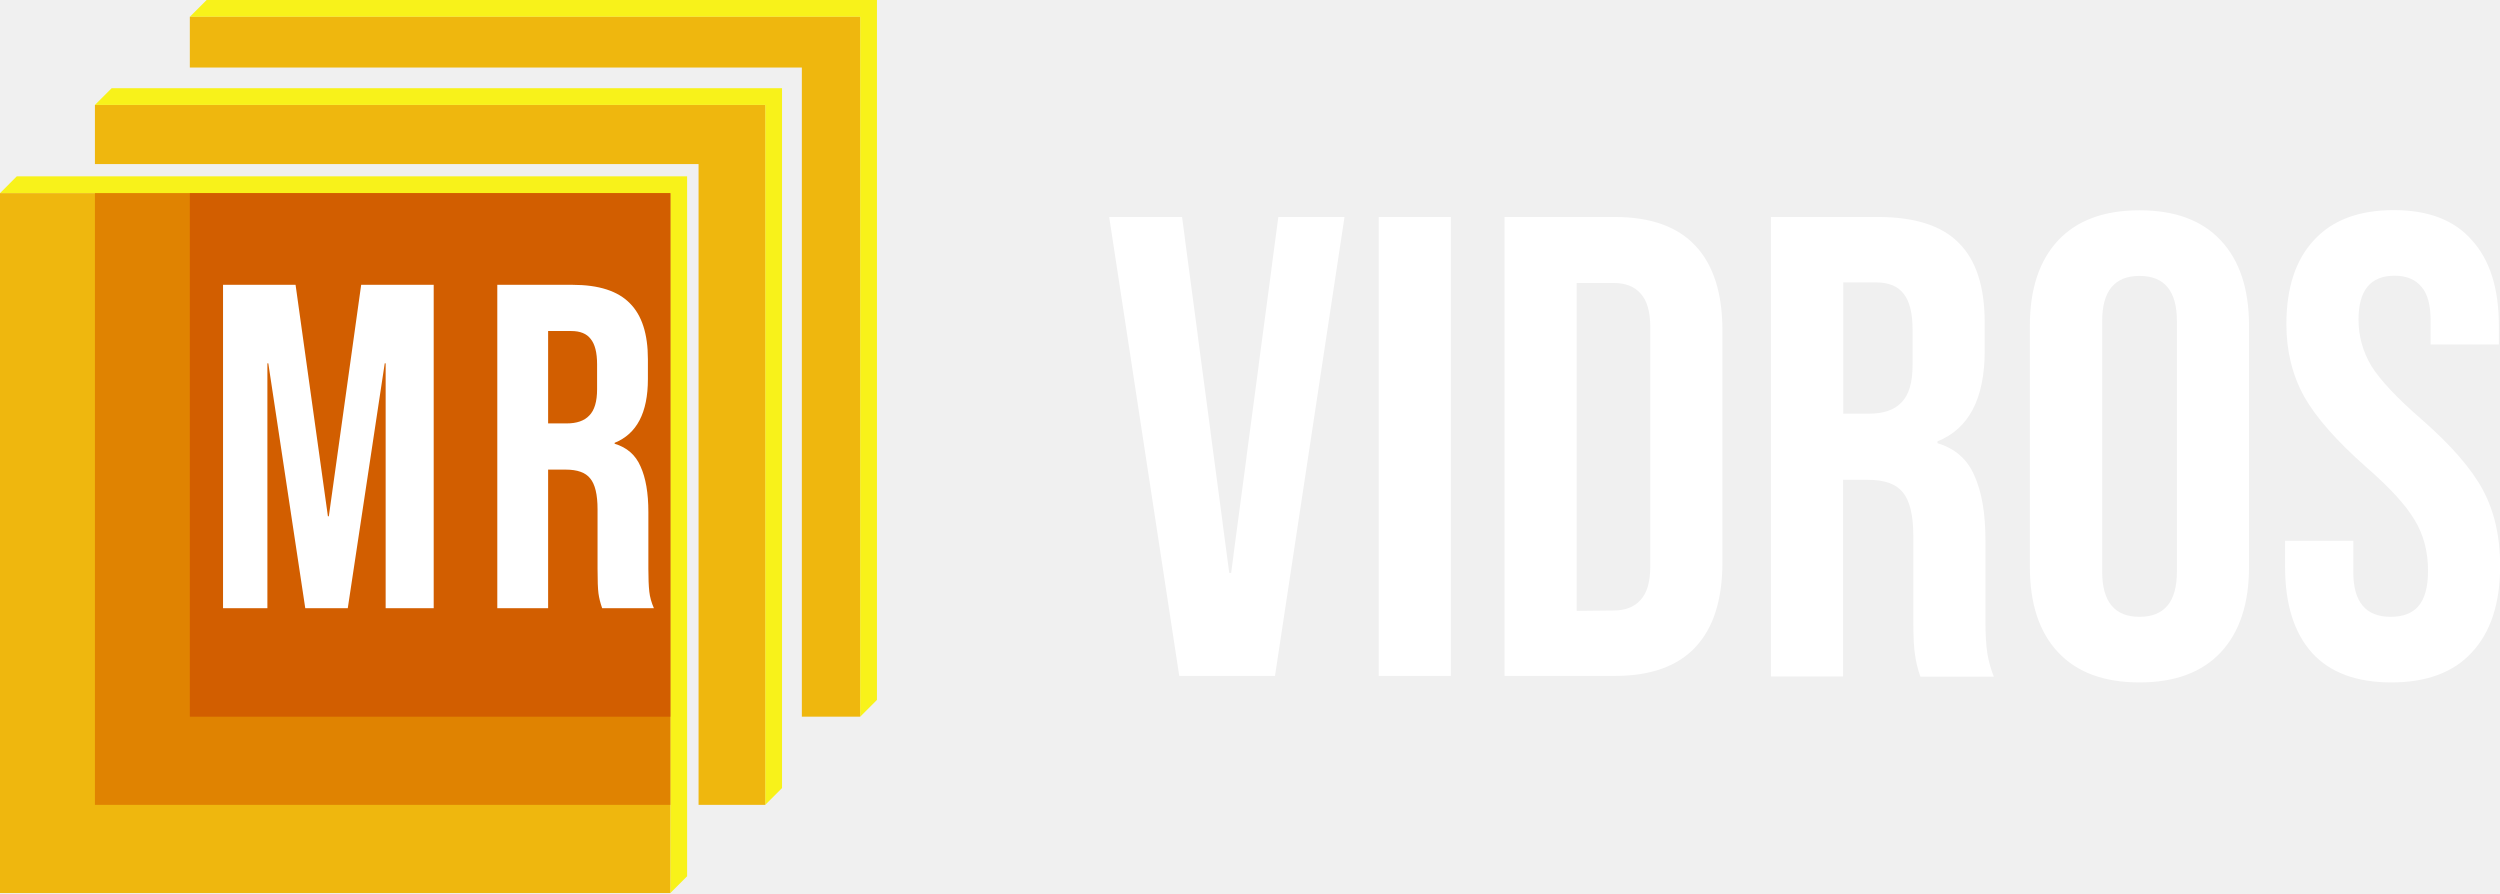
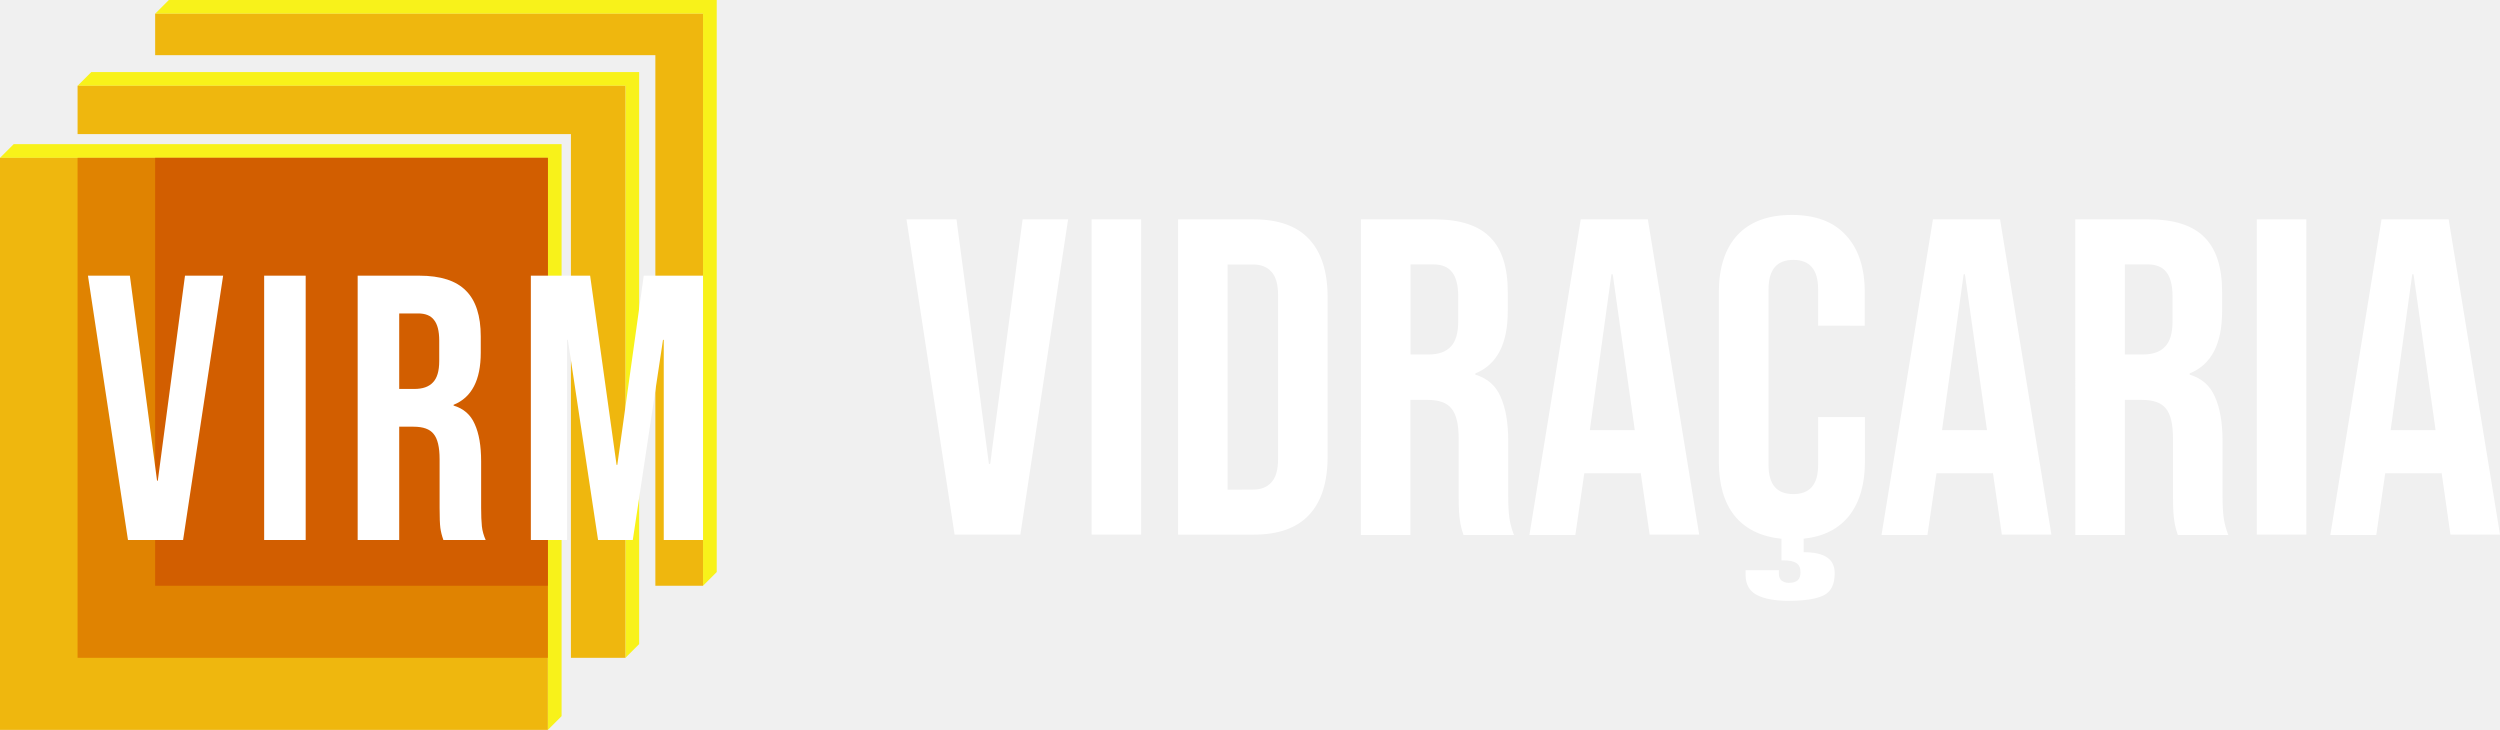
- <svg xmlns="http://www.w3.org/2000/svg" width="630.651mm" height="225.278mm" viewBox="0 0 630.651 225.278" version="1.1" id="svg1" xml:space="preserve">
+ <svg xmlns="http://www.w3.org/2000/svg" width="771.621mm" height="225.278mm" viewBox="0 0 771.621 225.278" version="1.1" id="svg1" xml:space="preserve">
  <defs id="defs1" />
-   <g id="layer1" transform="translate(-11498.796,-751.0072)">
-     <path d="m 2873.98,4179.83 h 0.392 l 0.254,1.915 h 0.01 l 0.254,-1.915 h 0.356 l -0.374,2.469 h -0.515 z m 1.45,0 h 0.388 v 2.469 h -0.388 z m 0.677,0 h 0.593 q 0.289,0 0.434,0.155 0.145,0.155 0.145,0.455 v 1.249 q 0,0.3 -0.145,0.455 -0.145,0.155 -0.434,0.155 h -0.593 z m 0.586,2.117 q 0.095,0 0.145,-0.056 0.053,-0.056 0.053,-0.183 v -1.284 q 0,-0.127 -0.053,-0.183 -0.049,-0.056 -0.145,-0.056 h -0.198 v 1.764 z m 0.847,-2.117 h 0.575 q 0.3,0 0.437,0.141 0.138,0.138 0.138,0.427 v 0.152 q 0,0.385 -0.254,0.487 v 0.01 q 0.141,0.042 0.198,0.173 0.06,0.131 0.06,0.349 v 0.434 q 0,0.106 0.01,0.173 0.01,0.063 0.035,0.127 h -0.395 q -0.021,-0.06 -0.028,-0.113 -0.01,-0.053 -0.01,-0.191 v -0.452 q 0,-0.169 -0.057,-0.236 -0.053,-0.067 -0.187,-0.067 h -0.134 v 1.058 h -0.388 z m 0.529,1.058 q 0.116,0 0.173,-0.06 0.06,-0.06 0.06,-0.201 v -0.191 q 0,-0.134 -0.049,-0.194 -0.046,-0.06 -0.148,-0.06 h -0.176 v 0.706 z m 1.454,1.446 q -0.286,0 -0.438,-0.162 -0.152,-0.162 -0.152,-0.459 v -1.298 q 0,-0.296 0.152,-0.459 0.152,-0.162 0.438,-0.162 0.286,0 0.437,0.162 0.152,0.162 0.152,0.459 v 1.298 q 0,0.296 -0.152,0.459 -0.152,0.162 -0.437,0.162 z m 0,-0.353 q 0.201,0 0.201,-0.243 v -1.348 q 0,-0.243 -0.201,-0.243 -0.201,0 -0.201,0.243 v 1.348 q 0,0.243 0.201,0.243 z m 1.355,0.353 q -0.282,0 -0.427,-0.159 -0.145,-0.162 -0.145,-0.462 v -0.141 h 0.367 v 0.169 q 0,0.24 0.201,0.24 0.099,0 0.148,-0.056 0.053,-0.06 0.053,-0.191 0,-0.155 -0.071,-0.272 -0.07,-0.12 -0.261,-0.286 -0.24,-0.212 -0.335,-0.381 -0.095,-0.173 -0.095,-0.388 0,-0.293 0.148,-0.452 0.148,-0.162 0.43,-0.162 0.279,0 0.42,0.162 0.145,0.159 0.145,0.459 v 0.102 h -0.367 v -0.127 q 0,-0.127 -0.049,-0.183 -0.049,-0.06 -0.145,-0.06 -0.194,0 -0.194,0.236 0,0.134 0.07,0.251 0.074,0.116 0.265,0.282 0.243,0.212 0.335,0.385 0.092,0.173 0.092,0.406 0,0.303 -0.152,0.466 -0.148,0.162 -0.434,0.162 z" id="text578" style="font-size:3.528px;line-height:1;font-family:'Bebas Neue';-inkscape-font-specification:'Bebas Neue';letter-spacing:0px;word-spacing:0px;white-space:pre;inline-size:28.904;fill:#ffffff;stroke-width:0.5;stroke-linecap:square;stroke-linejoin:round;stroke-miterlimit:20" transform="matrix(46.89131,0,0,46.89131,-122986.09,-195191.97)" aria-label="VIdros" />
-     <g id="g627" transform="matrix(4.289972,0,0,4.289972,2386.955,-8621.97)">
-       <rect style="mix-blend-mode:normal;fill:#efb70e;fill-opacity:1;stroke-width:0.233;stroke-linecap:round;stroke-linejoin:round;stroke-miterlimit:20;stroke-opacity:0.435" id="rect578" width="39.418" height="41.156" x="2123.986" y="2196.214" />
-       <path style="mix-blend-mode:hard-light;fill:#c0940e;fill-opacity:1;stroke-width:0.233;stroke-linecap:round;stroke-linejoin:round;stroke-miterlimit:20;stroke-opacity:0.435" d="m 2124.973,2195.227 -0.986,0.987 h 39.417 v 41.156 l 0.986,-0.987 v -41.156 z" id="path608" />
-       <rect style="mix-blend-mode:normal;fill:#e08301;fill-opacity:1;stroke-width:0.233;stroke-linecap:round;stroke-linejoin:round;stroke-miterlimit:20;stroke-opacity:0.435" id="rect608" width="33.836" height="35.971" x="2129.568" y="2196.214" />
-       <rect style="mix-blend-mode:normal;fill:#d25e00;fill-opacity:1;stroke-width:0.197;stroke-linecap:round;stroke-linejoin:round;stroke-miterlimit:20;stroke-opacity:0.435" id="rect609" width="28.255" height="30.787" x="2135.149" y="2196.214" />
-       <path id="path609" style="mix-blend-mode:normal;fill:#efb70e;fill-opacity:1;stroke-width:0.233;stroke-linecap:round;stroke-linejoin:round;stroke-miterlimit:20;stroke-opacity:0.435" d="m 2129.568,2191.029 v 3.476 h 35.495 v 37.68 h 3.923 v -41.156 z" />
-       <path style="mix-blend-mode:hard-light;fill:#c0940e;fill-opacity:1;stroke-width:0.233;stroke-linecap:round;stroke-linejoin:round;stroke-miterlimit:20;stroke-opacity:0.435" d="m 2130.554,2190.042 -0.987,0.987 h 39.418 v 41.156 l 0.986,-0.987 v -41.156 z" id="path610" />
-       <path id="path612" style="mix-blend-mode:normal;fill:#efb70e;fill-opacity:1;stroke-width:0.233;stroke-linecap:round;stroke-linejoin:round;stroke-miterlimit:20;stroke-opacity:0.435" d="m 2135.149,2185.844 v 2.983 h 35.988 v 38.174 h 3.429 v -41.156 z" />
-       <path style="mix-blend-mode:hard-light;fill:#c0940e;fill-opacity:1;stroke-width:0.233;stroke-linecap:round;stroke-linejoin:round;stroke-miterlimit:20;stroke-opacity:0.435" d="m 2136.135,2184.858 -0.986,0.987 h 39.418 v 41.156 l 0.986,-0.987 v -41.156 z" id="path617" />
-     </g>
-     <path d="m 11555.059,822.857 h 18.297 l 8.158,58.386 h 0.233 l 8.158,-58.386 h 18.296 v 81.577 h -12.12 v -61.766 h -0.233 l -9.323,61.766 h -10.722 l -9.323,-61.766 h -0.233 v 61.766 h -11.188 z m 69.185,0 h 18.996 q 9.906,0 14.451,4.662 4.545,4.545 4.545,14.101 v 5.011 q 0,12.703 -8.391,16.082 v 0.233 q 4.662,1.398 6.527,5.71 1.981,4.312 1.981,11.537 v 14.334 q 0,3.496 0.233,5.71 0.233,2.098 1.165,4.195 h -13.052 q -0.699,-1.981 -0.932,-3.729 -0.234,-1.748 -0.234,-6.293 v -14.917 q 0,-5.594 -1.864,-7.808 -1.748,-2.214 -6.177,-2.214 h -4.428 v 34.962 h -12.82 z m 17.481,34.962 q 3.846,0 5.711,-1.981 1.981,-1.981 1.981,-6.643 v -6.293 q 0,-4.428 -1.632,-6.41 -1.515,-1.981 -4.894,-1.981 h -5.827 v 23.308 z" id="text627" style="font-size:116.539px;line-height:1;font-family:'Bebas Neue';-inkscape-font-specification:'Bebas Neue';text-align:center;letter-spacing:6.487px;word-spacing:0px;text-anchor:middle;fill:#ffffff;stroke-width:8.259;stroke-linecap:round;stroke-linejoin:round;stroke-miterlimit:20;stroke-opacity:0.198" aria-label="mr" />
+   <g id="layer1" transform="translate(-11498.795,-367.9048)">
+     <path style="font-size:3.528px;line-height:1;font-family:'Bebas Neue';-inkscape-font-specification:'Bebas Neue';letter-spacing:0px;word-spacing:0px;white-space:pre;inline-size:28.904;fill:#ffffff;stroke-width:19.703;stroke-linecap:square;stroke-linejoin:round;stroke-miterlimit:20" d="m 11778.58,435.609 h 15.432 l 10.009,75.482 h 0.394 l 10.009,-75.482 h 14.04 l -14.738,97.309 h -20.294 z m 57.139,0 h 15.289 v 97.309 h -15.289 z m 26.689,0 h 23.352 q 11.4,0 17.102,6.116 5.698,6.116 5.698,17.934 v 49.21 q 0,11.818 -5.698,17.934 -5.702,6.116 -17.102,6.116 h -23.352 z m 23.076,83.406 q 3.744,0 5.698,-2.207 2.089,-2.207 2.089,-7.231 v -50.601 q 0,-5.005 -2.089,-7.227 -1.931,-2.207 -5.698,-2.207 h -7.786 v 69.508 z m 33.365,-83.406 h 22.658 q 11.818,0 17.237,5.56 5.422,5.422 5.422,16.818 v 5.978 q 0,15.155 -10.009,19.187 v 0.394 q 5.56,1.655 7.786,6.813 2.365,5.142 2.365,13.761 v 17.098 q 0,4.173 0.394,6.813 0.394,2.483 1.379,5.005 h -15.569 q -0.828,-2.364 -1.104,-4.449 -0.394,-2.088 -0.394,-7.507 v -17.792 q 0,-6.675 -2.246,-9.316 -2.088,-2.64 -7.365,-2.64 h -5.284 v 41.703 h -15.29 z m 20.85,41.703 q 4.587,0 6.813,-2.364 2.364,-2.364 2.364,-7.925 v -7.507 q 0,-5.28 -1.931,-7.645 -1.812,-2.364 -5.84,-2.364 h -6.951 v 27.805 z m 46.987,-41.703 h 20.716 l 15.845,97.309 h -15.29 l -2.797,-19.325 v 0.394 h -17.378 l -2.759,19.045 h -14.178 z m 16.685,65.059 -6.814,-48.103 h -0.394 l -6.671,48.103 z m 56.578,-32.254 v -11.258 q 0,-9.036 -7.648,-9.036 -7.645,0 -7.645,9.036 v 54.352 q 0,8.898 7.645,8.898 7.648,0 7.648,-8.898 v -14.872 h 14.454 v 13.761 q 0,10.427 -4.862,16.68 -4.867,6.12 -14.04,7.093 v 4.169 q 4.724,0 7.089,1.537 2.482,1.537 2.482,5.005 0,5.142 -3.468,6.813 -3.467,1.655 -10.706,1.655 -6.392,0 -9.867,-1.813 -3.468,-1.813 -3.468,-6.254 v -1.379 h 10.285 v 1.103 q 0,1.379 0.827,2.088 0.986,0.709 2.207,0.709 1.931,0 2.798,-0.828 0.827,-0.709 0.827,-2.522 0,-1.931 -1.261,-2.758 -1.26,-0.828 -3.901,-0.828 h -0.709 v -6.671 q -9.453,-0.985 -14.458,-7.093 -4.867,-6.116 -4.867,-16.68 v -52.268 q 0,-11.4 5.702,-17.658 5.836,-6.254 16.819,-6.254 10.982,0 16.684,6.254 5.836,6.258 5.836,17.658 v 10.285 z m 35.446,-32.805 h 20.716 l 15.845,97.309 h -15.29 l -2.798,-19.325 v 0.394 h -17.374 l -2.797,19.045 h -14.179 z m 16.684,65.059 -6.813,-48.103 h -0.394 l -6.675,48.103 z m 27.246,-65.059 h 22.658 q 11.818,0 17.24,5.56 5.422,5.422 5.422,16.818 v 5.978 q 0,15.155 -10.009,19.187 v 0.394 q 5.56,1.655 7.783,6.813 2.364,5.142 2.364,13.761 v 17.098 q 0,4.173 0.394,6.813 0.394,2.483 1.379,5.005 h -15.569 q -0.827,-2.364 -1.103,-4.449 -0.394,-2.088 -0.394,-7.507 v -17.792 q 0,-6.675 -2.207,-9.316 -2.089,-2.64 -7.369,-2.64 h -5.28 v 41.703 h -15.294 z m 20.853,41.703 q 4.587,0 6.809,-2.364 2.365,-2.364 2.365,-7.925 v -7.507 q 0,-5.28 -1.931,-7.645 -1.813,-2.364 -5.836,-2.364 h -6.951 v 27.805 z m 35.17,-41.703 h 15.293 v 97.309 h -15.293 z m 38.507,0 h 20.712 l 15.849,97.309 h -15.294 l -2.758,-19.325 v 0.394 h -17.378 l -2.758,19.045 h -14.183 z m 16.681,65.059 -6.81,-48.103 h -0.394 l -6.671,48.103 z" id="text5" aria-label="Vidraçaria" />
+     <path id="rect27" style="fill:#efb70e;stroke-width:1;stroke-linecap:round;stroke-linejoin:round;stroke-miterlimit:20;stroke-opacity:0.435" d="m 11498.795,416.623 h 169.1 v 176.559 h -169.1 z" />
+     <path style="mix-blend-mode:hard-light;fill:#c0940e;fill-opacity:1;stroke-width:1;stroke-linecap:round;stroke-linejoin:round;stroke-miterlimit:20;stroke-opacity:0.435" d="m 11503.027,412.39 -4.231,4.232 h 169.099 v 176.56 l 4.232,-4.233 v -176.559 z" id="path349" />
+     <path id="rect385" style="fill:#e08301;stroke-width:1;stroke-linecap:round;stroke-linejoin:round;stroke-miterlimit:20;stroke-opacity:0.435" d="m 11522.739,416.623 h 145.157 v 154.316 h -145.157 z" />
+     <path id="rect388" style="fill:#d25e00;stroke-width:0.845;stroke-linecap:round;stroke-linejoin:round;stroke-miterlimit:20;stroke-opacity:0.435" d="m 11546.681,416.623 h 121.214 v 132.073 h -121.214 z" />
+     <path id="path410" style="mix-blend-mode:normal;fill:#efb70e;fill-opacity:1;stroke-width:1;stroke-linecap:round;stroke-linejoin:round;stroke-miterlimit:20;stroke-opacity:0.435" d="m 11522.739,394.38 v 14.912 h 152.271 v 161.647 h 16.829 V 394.38 Z" />
+     <path style="mix-blend-mode:hard-light;fill:#c0940e;fill-opacity:1;stroke-width:1;stroke-linecap:round;stroke-linejoin:round;stroke-miterlimit:20;stroke-opacity:0.435" d="m 11526.971,390.147 -4.233,4.233 h 169.101 v 176.559 l 4.231,-4.232 V 390.147 Z" id="path734" />
+     <path id="path735" style="mix-blend-mode:normal;fill:#efb70e;fill-opacity:1;stroke-width:1;stroke-linecap:round;stroke-linejoin:round;stroke-miterlimit:20;stroke-opacity:0.435" d="m 11546.682,372.137 v 12.796 h 154.388 v 163.764 h 14.712 V 372.137 Z" />
+     <path style="mix-blend-mode:hard-light;fill:#c0940e;fill-opacity:1;stroke-width:1;stroke-linecap:round;stroke-linejoin:round;stroke-miterlimit:20;stroke-opacity:0.435" d="m 11550.914,367.905 -4.232,4.232 h 169.1 v 176.559 l 4.232,-4.233 V 367.905 Z" id="path758" />
+     <path d="m 11525.941,452.991 h 12.936 l 8.391,63.281 h 0.233 l 8.391,-63.281 h 11.77 l -12.353,81.577 h -17.015 z m 54.385,0 h 12.819 v 81.577 h -12.819 z m 28.862,0 h 18.996 q 9.906,0 14.451,4.662 4.545,4.545 4.545,14.101 v 5.011 q 0,12.703 -8.391,16.082 v 0.233 q 4.662,1.398 6.526,5.71 1.981,4.312 1.981,11.537 v 14.334 q 0,3.496 0.234,5.71 0.233,2.098 1.165,4.195 h -13.052 q -0.7,-1.981 -0.933,-3.729 -0.233,-1.748 -0.233,-6.293 v -14.917 q 0,-5.594 -1.864,-7.808 -1.749,-2.214 -6.177,-2.214 h -4.428 v 34.962 h -12.82 z m 17.481,34.962 q 3.846,0 5.71,-1.981 1.982,-1.981 1.982,-6.643 v -6.293 q 0,-4.428 -1.632,-6.41 -1.515,-1.981 -4.895,-1.981 h -5.826 v 23.308 z m 35.972,-34.962 h 18.296 l 8.158,58.386 h 0.233 l 8.158,-58.386 h 18.296 v 81.577 h -12.12 v -61.766 h -0.233 l -9.323,61.766 h -10.722 l -9.323,-61.766 h -0.233 v 61.766 h -11.187 z" id="text1115" style="font-size:116.539px;line-height:1;font-family:'Bebas Neue';-inkscape-font-specification:'Bebas Neue';text-align:center;letter-spacing:6.487px;word-spacing:0px;text-anchor:middle;fill:#ffffff;stroke-width:8.259;stroke-linecap:round;stroke-linejoin:round;stroke-miterlimit:20;stroke-opacity:0.198" aria-label="VIRM" />
  </g>
</svg>
